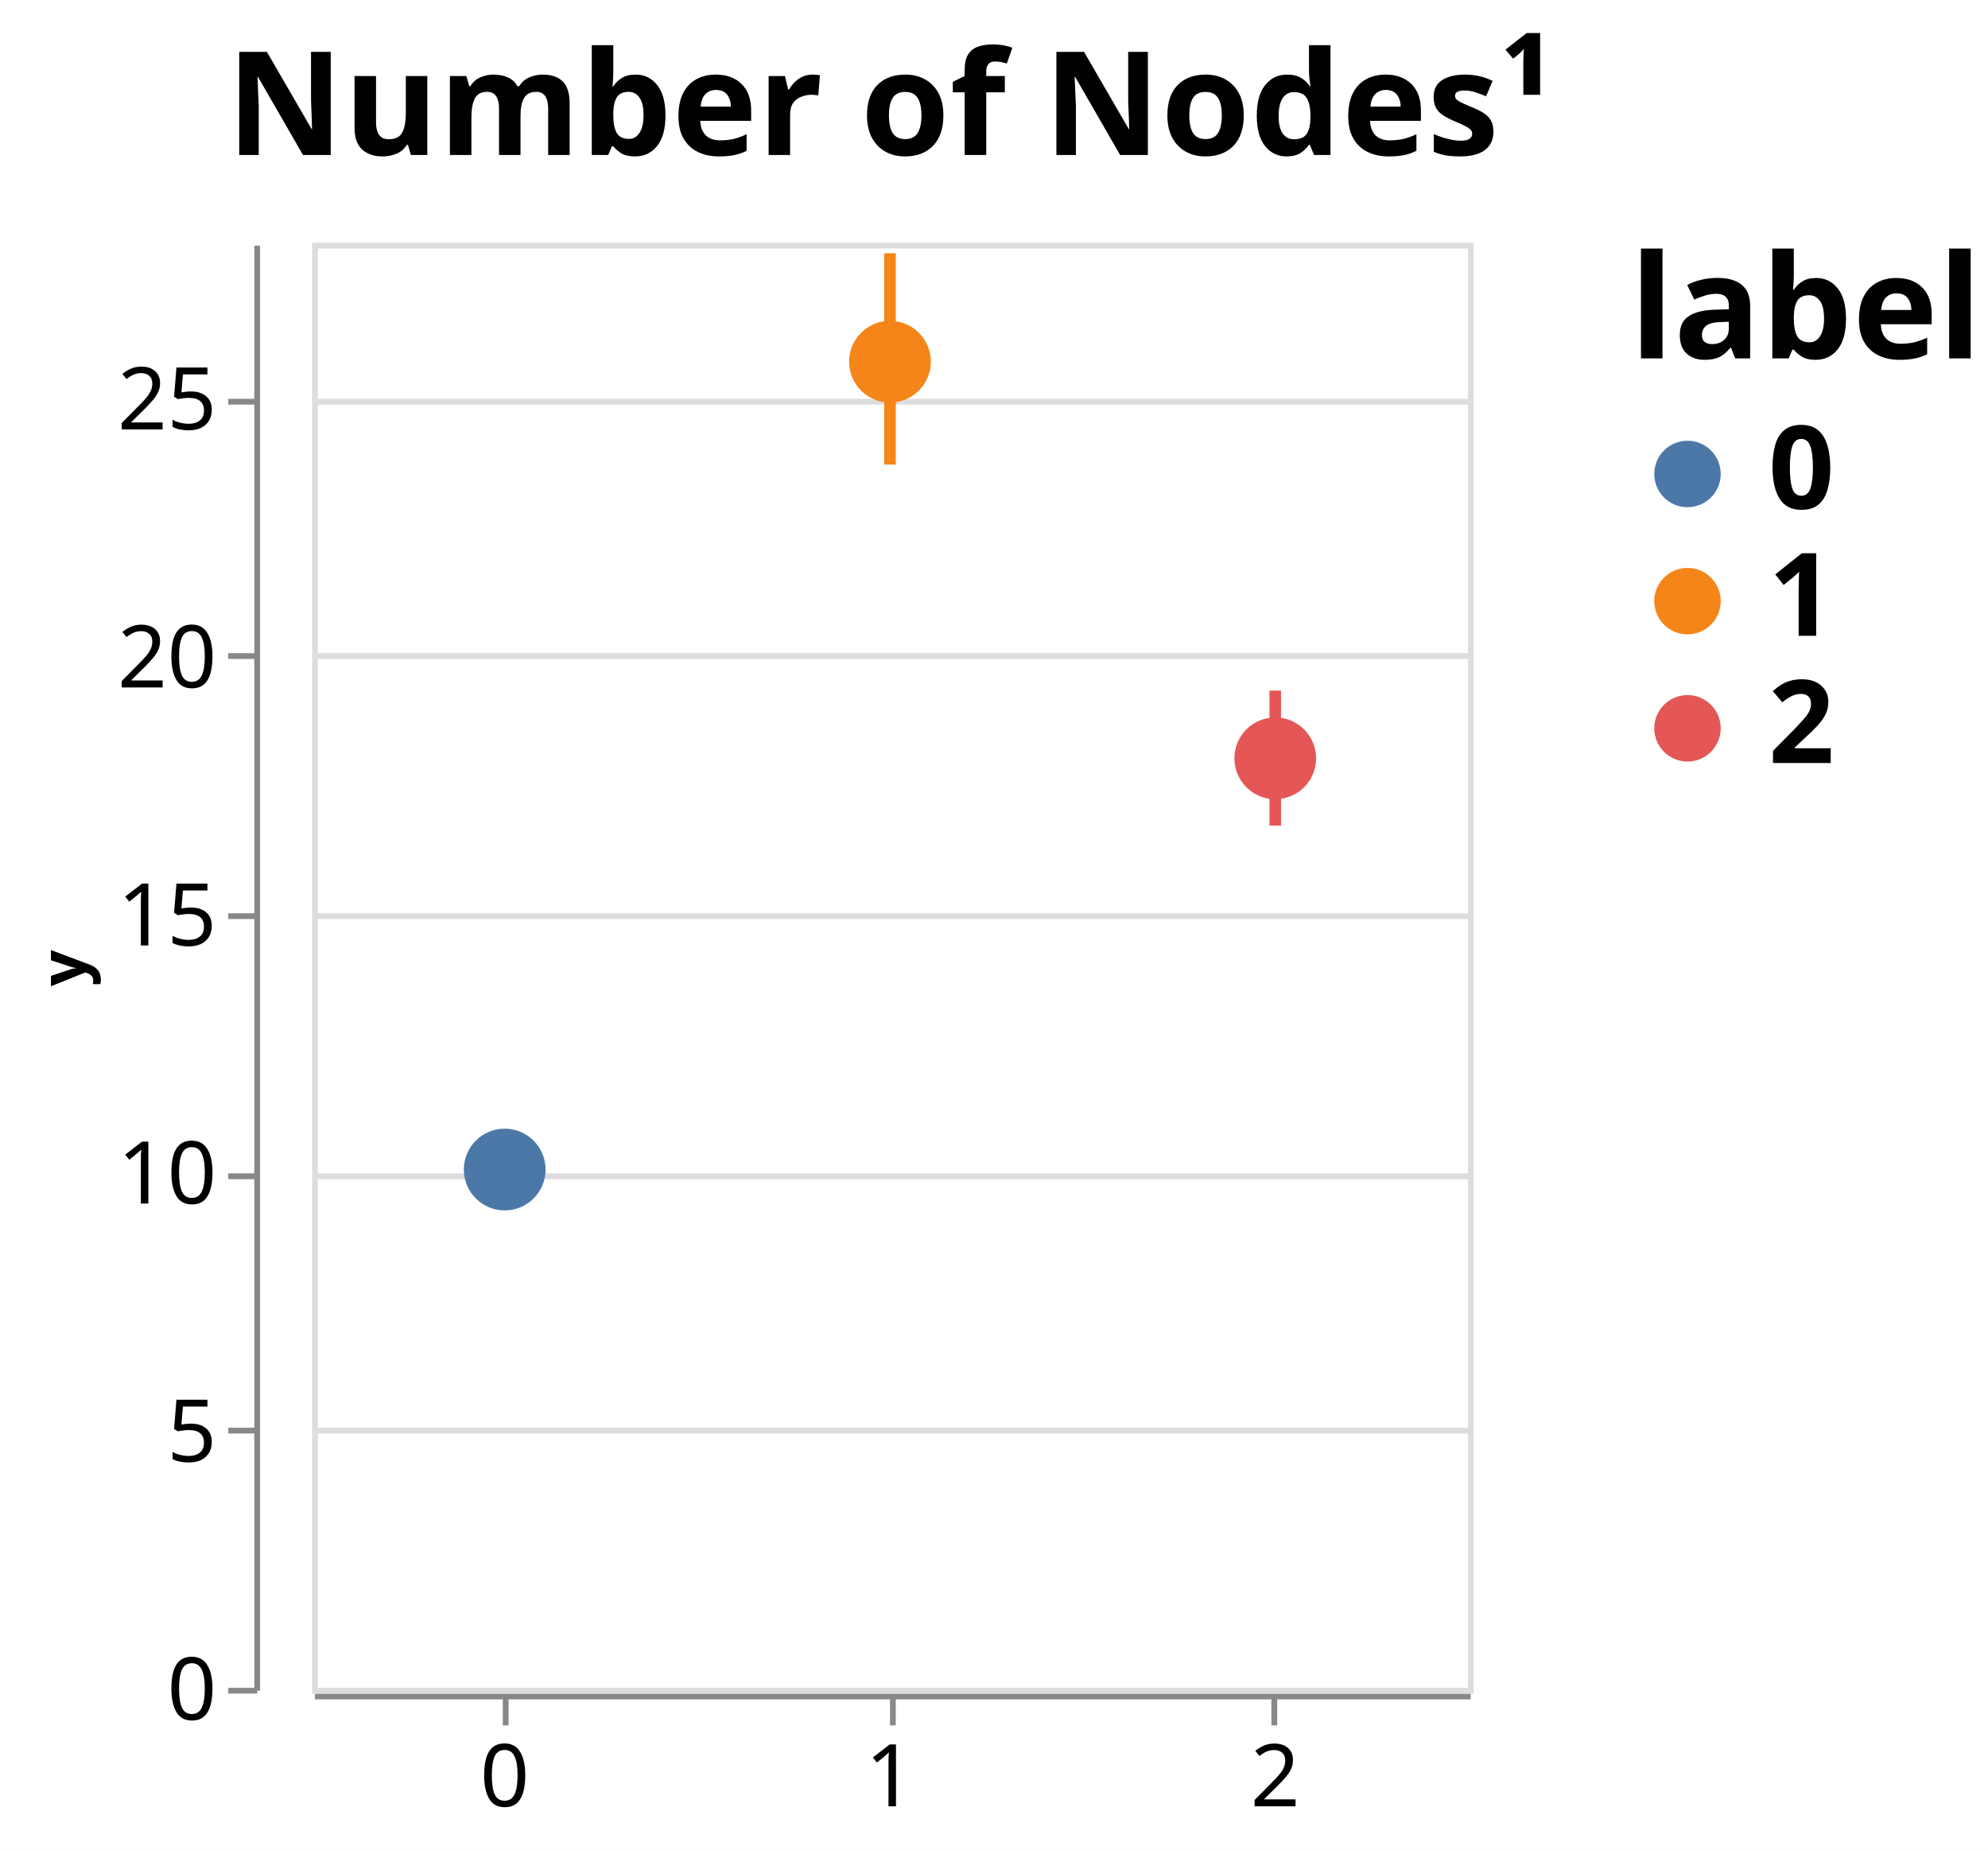
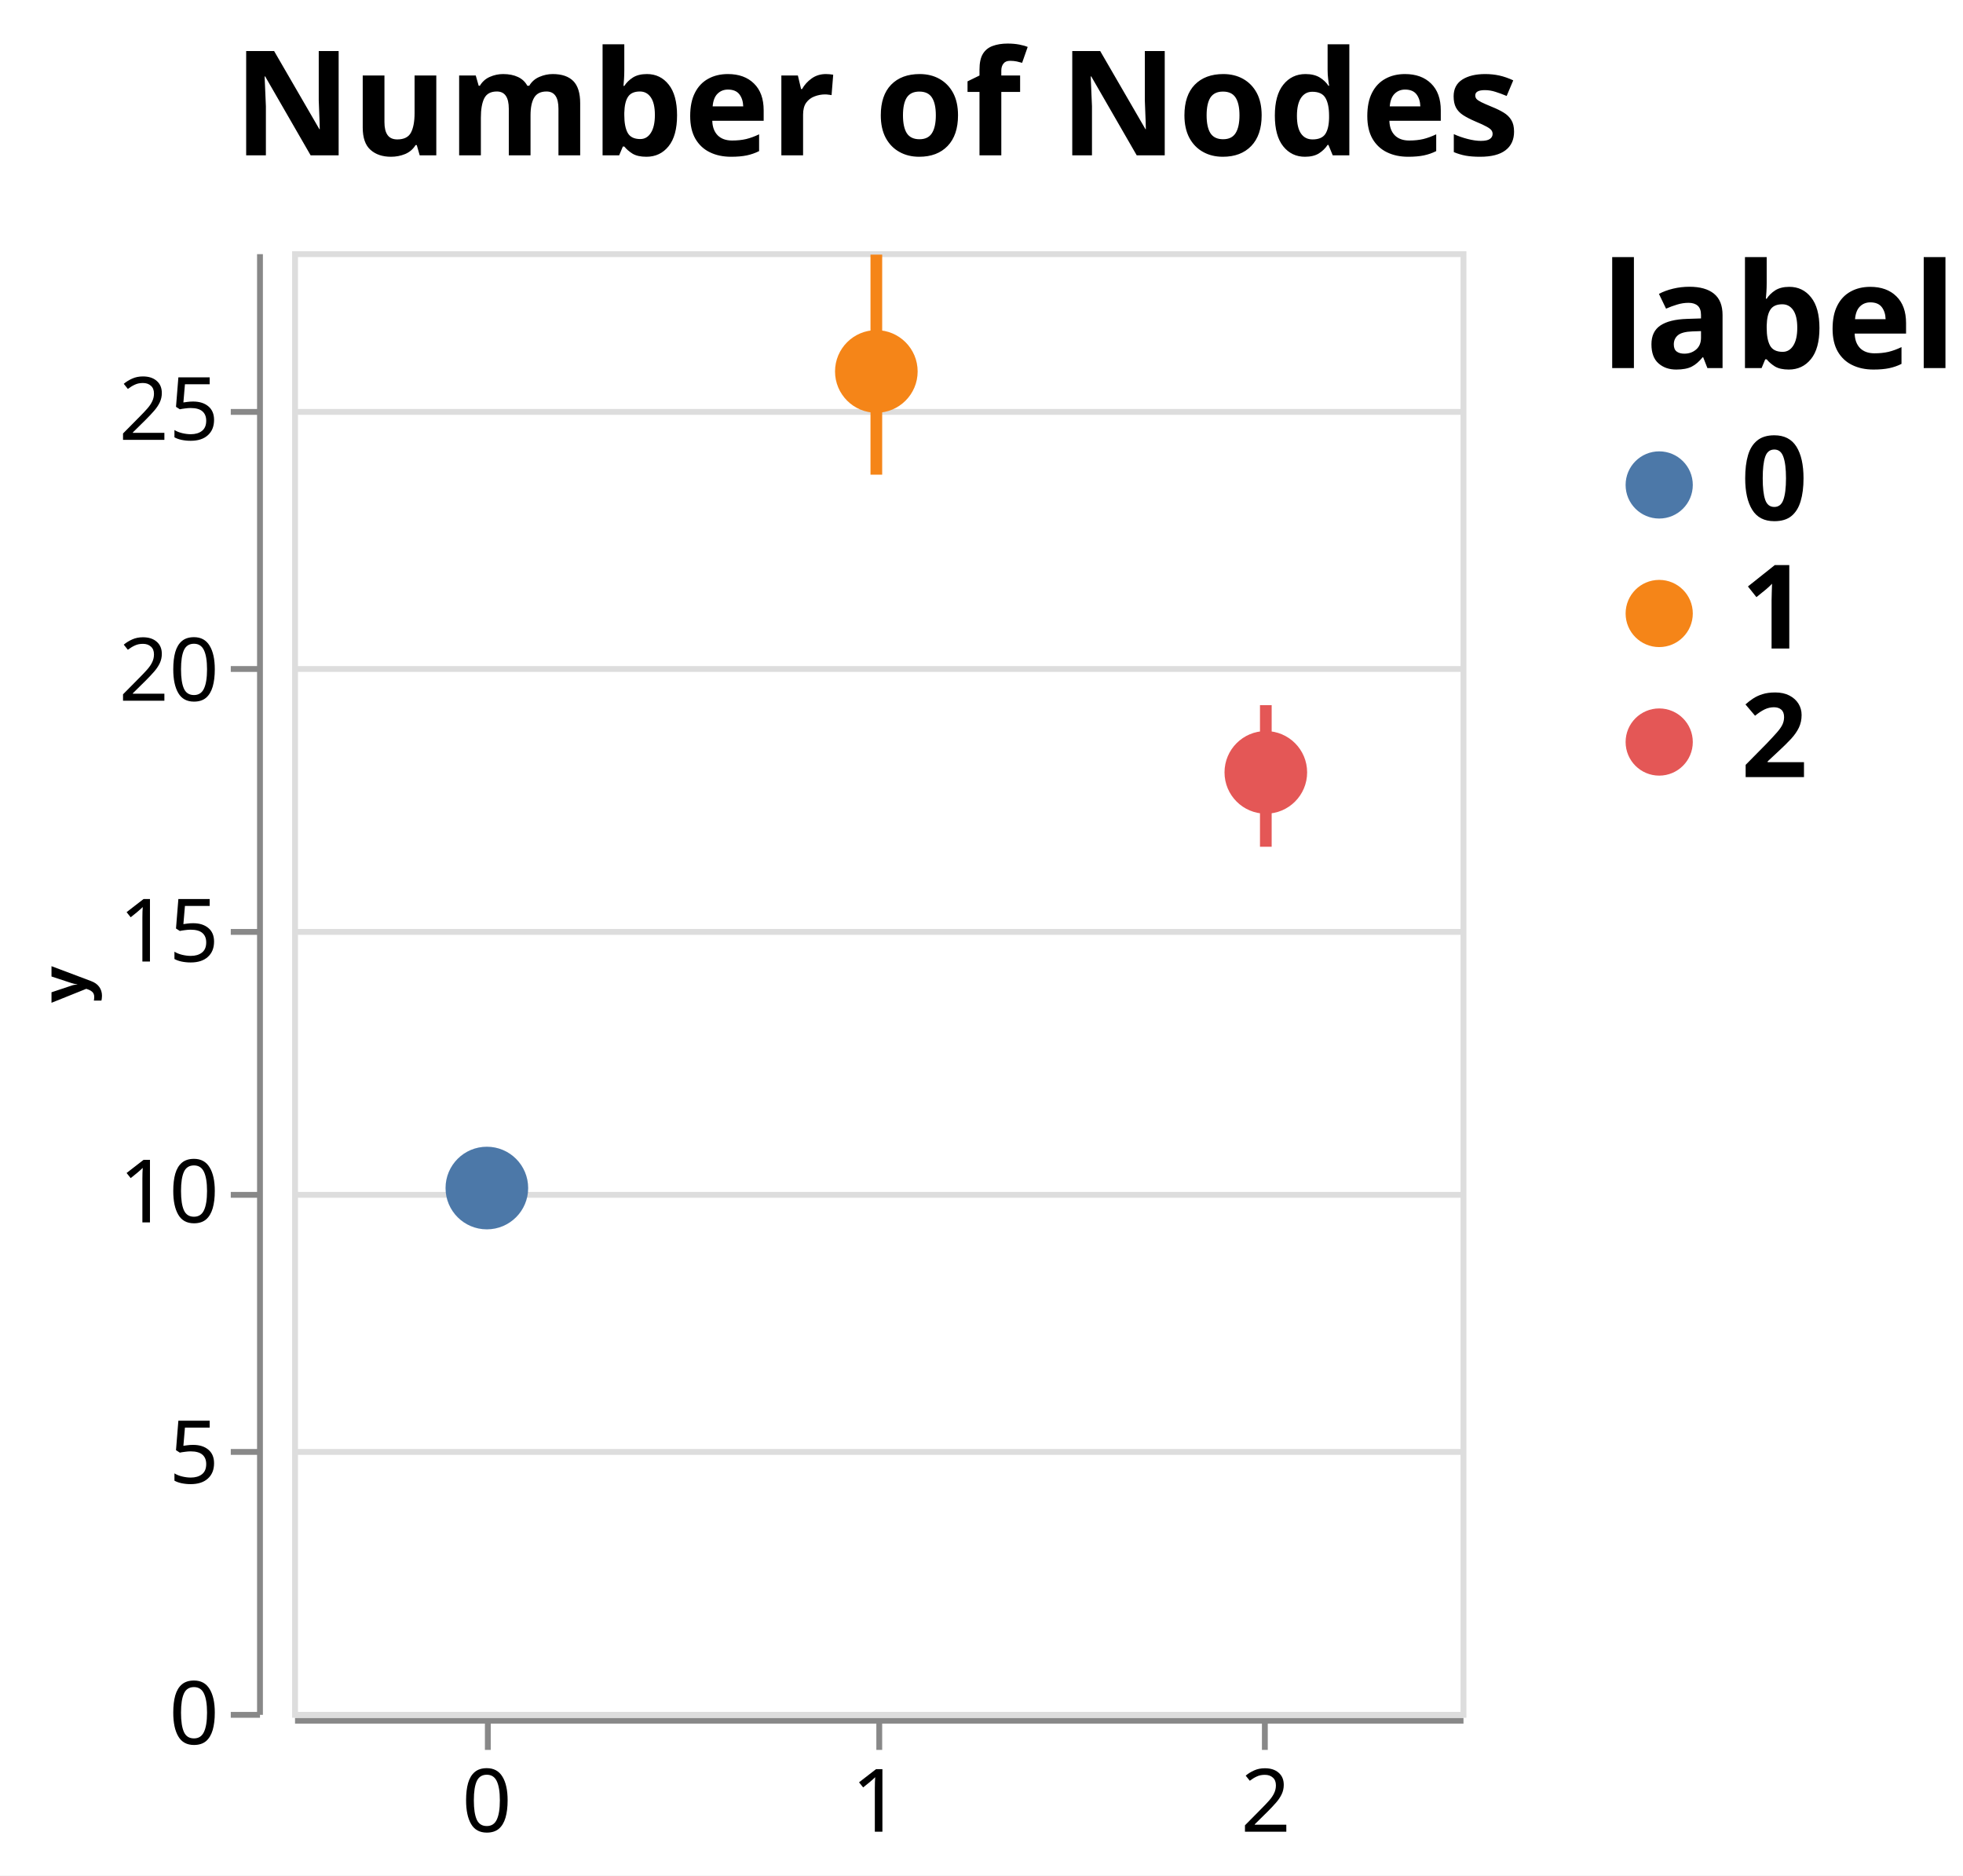
- <svg xmlns="http://www.w3.org/2000/svg" version="1.1" class="marks" width="344" height="320" viewBox="0 0 344 320">
-   <rect width="344" height="320" fill="white" />
-   <g fill="none" stroke-miterlimit="10" transform="translate(54,42)">
+ <svg xmlns="http://www.w3.org/2000/svg" version="1.1" class="marks" width="336" height="321" viewBox="0 0 336 321">
+   <rect width="336" height="321" fill="white" />
+   <g fill="none" stroke-miterlimit="10" transform="translate(50,43)">
    <g class="mark-group role-frame root" role="graphics-object" aria-roledescription="group mark container">
      <g transform="translate(0,0)">
        <path class="background" aria-hidden="true" d="M0,0h0v0h0Z" />
        <g>
          <g class="mark-group role-row-header row_header" role="graphics-object" aria-roledescription="group mark container">
-             <g transform="translate(-10,0)">
+             <g transform="translate(-6,0)">
              <path class="background" aria-hidden="true" d="M0,0h0v250h0Z" />
              <g>
                <g class="mark-group role-axis" role="graphics-symbol" aria-roledescription="axis" aria-label="Y-axis titled 'y' for a linear scale with values from 0 to 28">
                  <g transform="translate(0.5,0.5)">
                    <path class="background" aria-hidden="true" d="M0,0h0v0h0Z" pointer-events="none" />
                    <g>
                      <g class="mark-rule role-axis-tick" pointer-events="none">
                        <line transform="translate(0,250)" x2="-5" y2="0" stroke="#888" stroke-width="1" opacity="1" />
                        <line transform="translate(0,205)" x2="-5" y2="0" stroke="#888" stroke-width="1" opacity="1" />
                        <line transform="translate(0,161)" x2="-5" y2="0" stroke="#888" stroke-width="1" opacity="1" />
                        <line transform="translate(0,116)" x2="-5" y2="0" stroke="#888" stroke-width="1" opacity="1" />
                        <line transform="translate(0,71)" x2="-5" y2="0" stroke="#888" stroke-width="1" opacity="1" />
                        <line transform="translate(0,27)" x2="-5" y2="0" stroke="#888" stroke-width="1" opacity="1" />
                      </g>
                      <g class="mark-text role-axis-label" pointer-events="none">
                        <text text-anchor="end" transform="translate(-7,255)" font-family="sans-serif" font-size="15px" fill="#000" opacity="1">0</text>
                        <text text-anchor="end" transform="translate(-7,210.3571)" font-family="sans-serif" font-size="15px" fill="#000" opacity="1">5</text>
                        <text text-anchor="end" transform="translate(-7,165.7143)" font-family="sans-serif" font-size="15px" fill="#000" opacity="1">10</text>
                        <text text-anchor="end" transform="translate(-7,121.0714)" font-family="sans-serif" font-size="15px" fill="#000" opacity="1">15</text>
                        <text text-anchor="end" transform="translate(-7,76.42857)" font-family="sans-serif" font-size="15px" fill="#000" opacity="1">20</text>
                        <text text-anchor="end" transform="translate(-7,31.78571)" font-family="sans-serif" font-size="15px" fill="#000" opacity="1">25</text>
                      </g>
                      <g class="mark-rule role-axis-domain" pointer-events="none">
                        <line transform="translate(0,250)" x2="0" y2="-250" stroke="#888" stroke-width="1" opacity="1" />
                      </g>
                      <g class="mark-text role-axis-title" pointer-events="none">
                        <text text-anchor="middle" transform="translate(-27.68457,125) rotate(-90) translate(0,-2)" font-family="sans-serif" font-size="11px" font-weight="bold" fill="#000" opacity="1">y</text>
                      </g>
                    </g>
                    <path class="foreground" aria-hidden="true" d="" pointer-events="none" display="none" />
                  </g>
                </g>
              </g>
              <path class="foreground" aria-hidden="true" d="" display="none" />
            </g>
          </g>
          <g class="mark-group role-column-footer column_footer" role="graphics-object" aria-roledescription="group mark container">
            <g transform="translate(0,251)">
              <path class="background" aria-hidden="true" d="M0,0h200v0h-200Z" />
              <g>
                <g class="mark-group role-axis" role="graphics-symbol" aria-roledescription="axis" aria-label="X-axis for a discrete scale with 3 values: 0, 1, 2">
                  <g transform="translate(0.5,0.5)">
                    <path class="background" aria-hidden="true" d="M0,0h0v0h0Z" pointer-events="none" />
                    <g>
                      <g class="mark-rule role-axis-tick" pointer-events="none">
                        <line transform="translate(33,0)" x2="0" y2="5" stroke="#888" stroke-width="1" opacity="1" />
                        <line transform="translate(100,0)" x2="0" y2="5" stroke="#888" stroke-width="1" opacity="1" />
                        <line transform="translate(166,0)" x2="0" y2="5" stroke="#888" stroke-width="1" opacity="1" />
                      </g>
                      <g class="mark-text role-axis-label" pointer-events="none">
                        <text text-anchor="middle" transform="translate(32.83333,19)" font-family="sans-serif" font-size="15px" fill="#000" opacity="1">0</text>
                        <text text-anchor="middle" transform="translate(99.5,19)" font-family="sans-serif" font-size="15px" fill="#000" opacity="1">1</text>
                        <text text-anchor="middle" transform="translate(166.1667,19)" font-family="sans-serif" font-size="15px" fill="#000" opacity="1">2</text>
                      </g>
                      <g class="mark-rule role-axis-domain" pointer-events="none">
                        <line transform="translate(0,0)" x2="200" y2="0" stroke="#888" stroke-width="1" opacity="1" />
                      </g>
                    </g>
                    <path class="foreground" aria-hidden="true" d="" pointer-events="none" display="none" />
                  </g>
                </g>
              </g>
              <path class="foreground" aria-hidden="true" d="" display="none" />
            </g>
          </g>
          <g class="mark-group role-scope cell" role="graphics-object" aria-roledescription="group mark container">
            <g transform="translate(0,0)">
              <path class="background" aria-hidden="true" d="M0.5,0.5h200v250h-200Z" stroke="#ddd" />
              <g>
                <g class="mark-group role-axis" role="graphics-symbol" aria-roledescription="axis" aria-label="Y-axis for a linear scale with values from 0 to 28">
                  <g transform="translate(0.5,0.5)">
                    <path class="background" aria-hidden="true" d="M0,0h0v0h0Z" pointer-events="none" />
                    <g>
                      <g class="mark-rule role-axis-grid" pointer-events="none">
                        <line transform="translate(0,250)" x2="200" y2="0" stroke="#ddd" stroke-width="1" opacity="1" />
                        <line transform="translate(0,205)" x2="200" y2="0" stroke="#ddd" stroke-width="1" opacity="1" />
                        <line transform="translate(0,161)" x2="200" y2="0" stroke="#ddd" stroke-width="1" opacity="1" />
                        <line transform="translate(0,116)" x2="200" y2="0" stroke="#ddd" stroke-width="1" opacity="1" />
                        <line transform="translate(0,71)" x2="200" y2="0" stroke="#ddd" stroke-width="1" opacity="1" />
                        <line transform="translate(0,27)" x2="200" y2="0" stroke="#ddd" stroke-width="1" opacity="1" />
                      </g>
                    </g>
                    <path class="foreground" aria-hidden="true" d="" pointer-events="none" display="none" />
                  </g>
                </g>
                <g class="mark-symbol role-mark child_layer_0_marks" role="graphics-symbol" aria-roledescription="symbol mark container">
                  <path transform="translate(100,20.57453)" d="M7.071,0A7.071,7.071,0,1,1,-7.071,0A7.071,7.071,0,1,1,7.071,0" fill="#f58518" stroke-width="2" />
                  <path transform="translate(166.6667,89.19414)" d="M7.071,0A7.071,7.071,0,1,1,-7.071,0A7.071,7.071,0,1,1,7.071,0" fill="#e45756" stroke-width="2" />
                  <path transform="translate(33.33333,160.336)" d="M7.071,0A7.071,7.071,0,1,1,-7.071,0A7.071,7.071,0,1,1,7.071,0" fill="#4c78a8" stroke-width="2" />
                </g>
                <g class="mark-rule role-mark child_layer_1_marks" role="graphics-symbol" aria-roledescription="rule mark container">
-                   <line transform="translate(100,38.36859)" x2="0" y2="-36.557" stroke="#f58518" stroke-width="2" />
-                   <line transform="translate(166.6667,100.8253)" x2="0" y2="-23.353" stroke="#e45756" stroke-width="2" />
-                   <line transform="translate(33.33333,164.2346)" x2="0" y2="-7.985" stroke="#4c78a8" stroke-width="2" />
+                   <line transform="translate(100,38.24243)" x2="0" y2="-37.662" stroke="#f58518" stroke-width="2" />
+                   <line transform="translate(166.6667,101.9231)" x2="0" y2="-24.232" stroke="#e45756" stroke-width="2" />
+                   <line transform="translate(33.33333,164.0058)" x2="0" y2="-7.642" stroke="#4c78a8" stroke-width="2" />
                </g>
                <g class="mark-group role-title">
-                   <g transform="translate(100,-35.18841)">
+                   <g transform="translate(100,-36.41932)">
                    <path class="background" aria-hidden="true" d="M0,0h0v0h0Z" pointer-events="none" />
                    <g>
-                       <g class="mark-text role-title-text" role="graphics-symbol" aria-roledescription="title" aria-label="Title text 'Number of Nodes¹'" pointer-events="none">
-                         <text text-anchor="middle" transform="translate(0,20)" font-family="sans-serif" font-size="25px" font-weight="bold" fill="#000" opacity="1">Number of Nodes¹</text>
+                       <g class="mark-text role-title-text" role="graphics-symbol" aria-roledescription="title" aria-label="Title text 'Number of Nodes'" pointer-events="none">
+                         <text text-anchor="middle" transform="translate(0,20)" font-family="sans-serif" font-size="25px" font-weight="bold" fill="#000" opacity="1">Number of Nodes</text>
                      </g>
                    </g>
                    <path class="foreground" aria-hidden="true" d="" pointer-events="none" display="none" />
                  </g>
                </g>
              </g>
              <path class="foreground" aria-hidden="true" d="" display="none" />
            </g>
          </g>
          <g class="mark-group role-legend" role="graphics-symbol" aria-roledescription="legend" aria-label="Symbol legend titled 'label' for fill color and stroke color with 3 values: 0, 1, 2">
-             <g transform="translate(228,0)">
+             <g transform="translate(224,0)">
              <path class="background" aria-hidden="true" d="M0,0h57v94h-57Z" pointer-events="none" />
              <g>
                <g class="mark-group role-legend-entry">
                  <g transform="translate(0,30)">
                    <path class="background" aria-hidden="true" d="M0,0h0v0h0Z" pointer-events="none" />
                    <g>
                      <g class="mark-group role-scope" role="graphics-object" aria-roledescription="group mark container">
                        <g transform="translate(0,0)">
                          <path class="background" aria-hidden="true" d="M0,0h35.123v20h-35.123Z" pointer-events="none" opacity="1" />
                          <g>
                            <g class="mark-symbol role-legend-symbol" pointer-events="none">
                              <path transform="translate(10,10)" d="M5,0A5,5,0,1,1,-5,0A5,5,0,1,1,5,0" fill="#4c78a8" stroke="#4c78a8" stroke-width="1.5" opacity="1" />
                            </g>
                            <g class="mark-text role-legend-label" pointer-events="none">
                              <text text-anchor="start" transform="translate(24,16)" font-family="sans-serif" font-size="20px" font-weight="bold" fill="#000" opacity="1">0</text>
                            </g>
                          </g>
                          <path class="foreground" aria-hidden="true" d="" pointer-events="none" display="none" />
                        </g>
                        <g transform="translate(0,22)">
                          <path class="background" aria-hidden="true" d="M0,0h35.123v20h-35.123Z" pointer-events="none" opacity="1" />
                          <g>
                            <g class="mark-symbol role-legend-symbol" pointer-events="none">
                              <path transform="translate(10,10)" d="M5,0A5,5,0,1,1,-5,0A5,5,0,1,1,5,0" fill="#f58518" stroke="#f58518" stroke-width="1.5" opacity="1" />
                            </g>
                            <g class="mark-text role-legend-label" pointer-events="none">
                              <text text-anchor="start" transform="translate(24,16)" font-family="sans-serif" font-size="20px" font-weight="bold" fill="#000" opacity="1">1</text>
                            </g>
                          </g>
                          <path class="foreground" aria-hidden="true" d="" pointer-events="none" display="none" />
                        </g>
                        <g transform="translate(0,44)">
                          <path class="background" aria-hidden="true" d="M0,0h35.123v20h-35.123Z" pointer-events="none" opacity="1" />
                          <g>
                            <g class="mark-symbol role-legend-symbol" pointer-events="none">
                              <path transform="translate(10,10)" d="M5,0A5,5,0,1,1,-5,0A5,5,0,1,1,5,0" fill="#e45756" stroke="#e45756" stroke-width="1.5" opacity="1" />
                            </g>
                            <g class="mark-text role-legend-label" pointer-events="none">
                              <text text-anchor="start" transform="translate(24,16)" font-family="sans-serif" font-size="20px" font-weight="bold" fill="#000" opacity="1">2</text>
                            </g>
                          </g>
                          <path class="foreground" aria-hidden="true" d="" pointer-events="none" display="none" />
                        </g>
                      </g>
                    </g>
                    <path class="foreground" aria-hidden="true" d="" pointer-events="none" display="none" />
                  </g>
                </g>
                <g class="mark-text role-legend-title" pointer-events="none">
                  <text text-anchor="start" transform="translate(0,20)" font-family="sans-serif" font-size="25px" font-weight="bold" fill="#000" opacity="1">label</text>
                </g>
              </g>
              <path class="foreground" aria-hidden="true" d="" pointer-events="none" display="none" />
            </g>
          </g>
        </g>
        <path class="foreground" aria-hidden="true" d="" display="none" />
      </g>
    </g>
  </g>
</svg>
